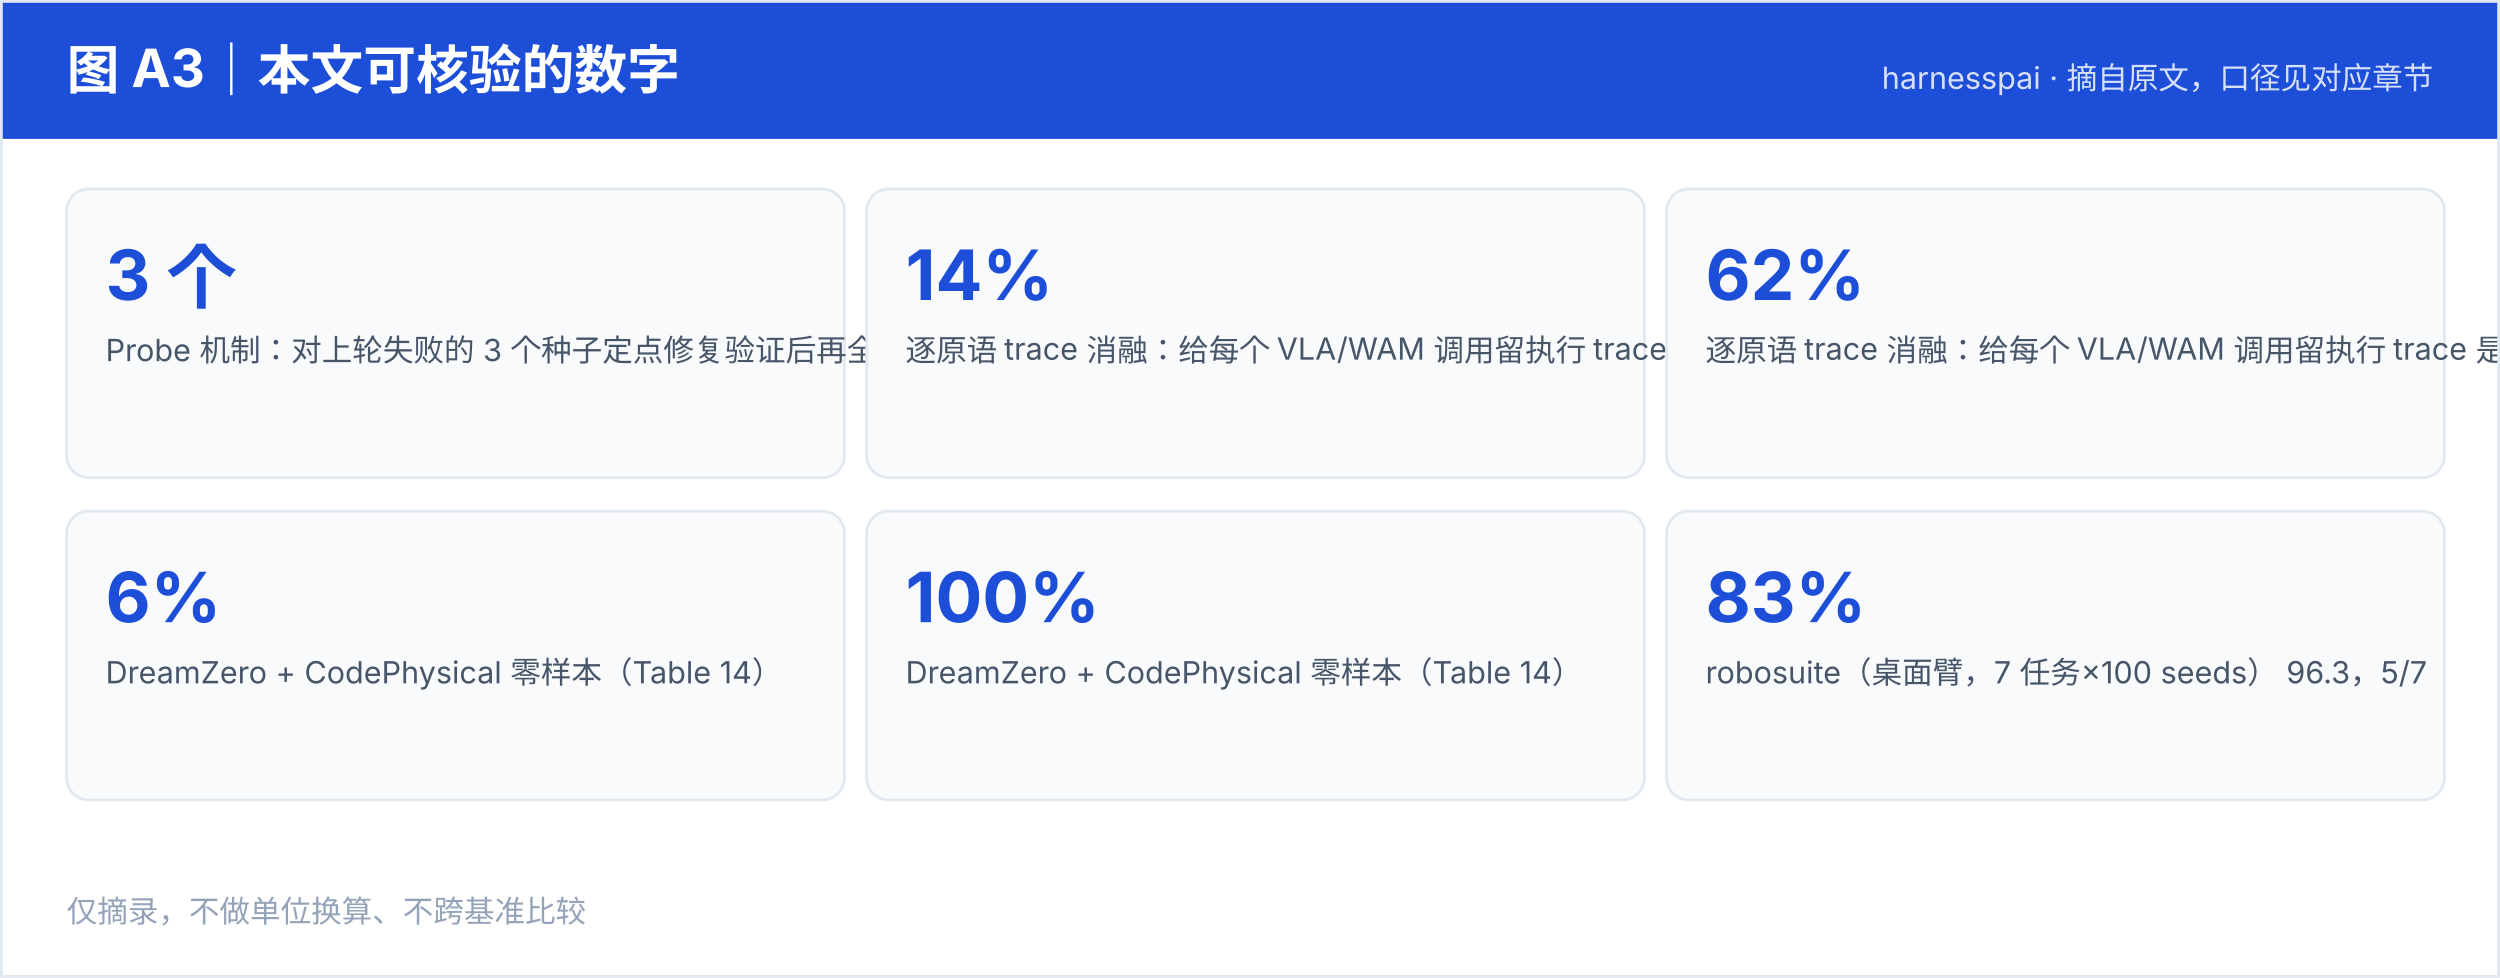
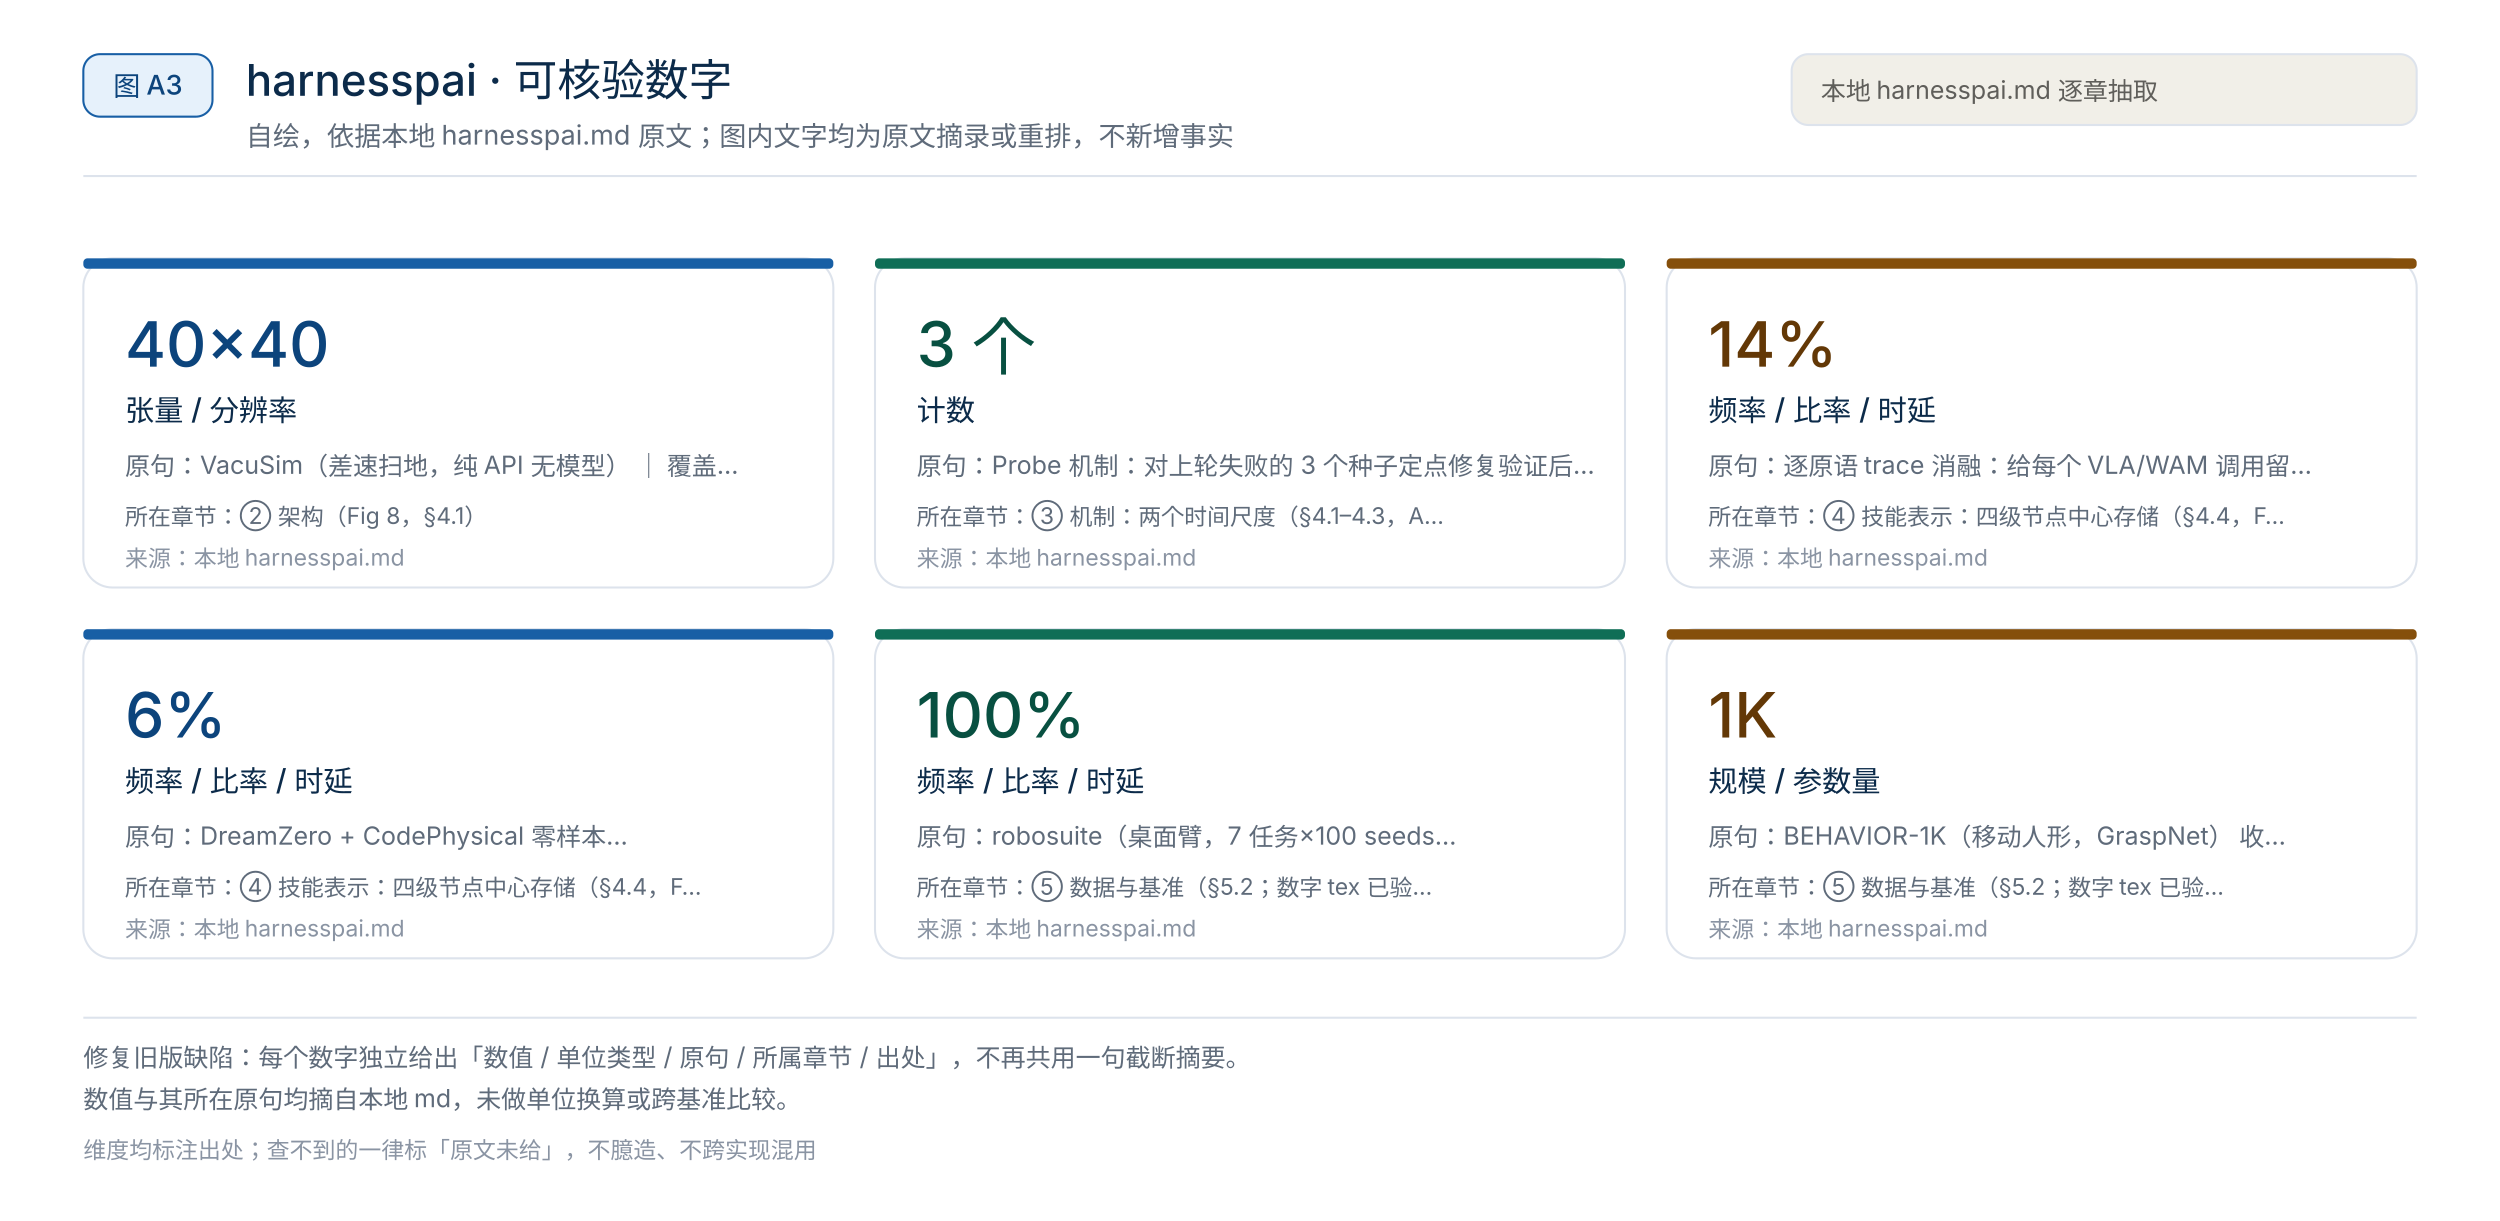
- <svg xmlns="http://www.w3.org/2000/svg" viewBox="0 0 900 352" width="900" height="352" font-family="PingFang SC, -apple-system, BlinkMacSystemFont, Microsoft YaHei, sans-serif">
-   <rect width="900" height="352" fill="#ffffff" />
-   <rect x="0" y="0" width="900" height="50" fill="#1d4ed8" />
-   <text x="24" y="32" font-size="19" fill="#ffffff" font-weight="700" text-anchor="start">图 A3｜本文可核验的数字</text>
-   <text x="876" y="32" font-size="11" fill="#ffffff" font-weight="400" text-anchor="end" opacity="0.82">harnesspai · 摘自原文，口径见对应章节</text>
-   <rect x="24" y="68" width="280" height="104" rx="8" fill="#f8fafc" stroke="#e2e8f0" />
-   <text x="38" y="108" font-size="25" fill="#1d4ed8" font-weight="700" text-anchor="start">3 个</text>
-   <text x="38" y="130" font-size="11" fill="#475569" font-weight="400" text-anchor="start">Probe 机制：对上轮失败的 3 个种子定点修复验证后再全量回测；所有编辑</text>
-   <rect x="312" y="68" width="280" height="104" rx="8" fill="#f8fafc" stroke="#e2e8f0" />
-   <text x="326" y="108" font-size="25" fill="#1d4ed8" font-weight="700" text-anchor="start">14%</text>
-   <text x="326" y="130" font-size="11" fill="#475569" font-weight="400" text-anchor="start">逐原语 trace 消融：给每个 VLA/WAM 调用留执行 trace 是</text>
-   <rect x="600" y="68" width="280" height="104" rx="8" fill="#f8fafc" stroke="#e2e8f0" />
-   <text x="614" y="108" font-size="25" fill="#1d4ed8" font-weight="700" text-anchor="start">62%</text>
-   <text x="614" y="130" font-size="11" fill="#475569" font-weight="400" text-anchor="start">逐原语 trace 消融：给每个 VLA/WAM 调用留执行 trace 是</text>
-   <rect x="24" y="184" width="280" height="104" rx="8" fill="#f8fafc" stroke="#e2e8f0" />
-   <text x="38" y="224" font-size="25" fill="#1d4ed8" font-weight="700" text-anchor="start">6%</text>
-   <text x="38" y="246" font-size="11" fill="#475569" font-weight="400" text-anchor="start">DreamZero + CodePhysical 零样本（Table 14）</text>
-   <rect x="312" y="184" width="280" height="104" rx="8" fill="#f8fafc" stroke="#e2e8f0" />
-   <text x="326" y="224" font-size="25" fill="#1d4ed8" font-weight="700" text-anchor="start">100%</text>
-   <text x="326" y="246" font-size="11" fill="#475569" font-weight="400" text-anchor="start">DreamZero + CodePhysical 零样本（Table 14）</text>
-   <rect x="600" y="184" width="280" height="104" rx="8" fill="#f8fafc" stroke="#e2e8f0" />
-   <text x="614" y="224" font-size="25" fill="#1d4ed8" font-weight="700" text-anchor="start">83%</text>
-   <text x="614" y="246" font-size="11" fill="#475569" font-weight="400" text-anchor="start">robosuite（桌面臂，7 任务×100 seeds） 96.3，5/7</text>
-   <text x="24" y="332" font-size="11" fill="#94a3b8" font-weight="400" text-anchor="start">仅摘录，不做单位换算、不跨基准比较</text>
-   <rect x="0.5" y="0.5" width="899" height="351" fill="none" stroke="#e2e8f0" />
+ <svg xmlns="http://www.w3.org/2000/svg" width="1200" height="586" viewBox="0 0 1200 586" role="img">
+   <defs>
+     <marker id="arrow" viewBox="0 0 10 10" refX="8" refY="5" markerWidth="6" markerHeight="6" orient="auto-start-reverse">
+       <path d="M2 1L8 5L2 9" fill="none" stroke="#185FA5" stroke-width="1.6" stroke-linecap="round" stroke-linejoin="round" />
+     </marker>
+   </defs>
+   <rect x="0" y="0" width="1200" height="586" rx="0" fill="#FFFFFF" stroke="#FFFFFF" stroke-width="1" />
+   <text x="118" y="46" font-family="-apple-system,BlinkMacSystemFont,'PingFang SC','Microsoft YaHei',sans-serif" font-size="21" font-weight="500" fill="#0C2B4A" text-anchor="start">harnesspai · 可核验数字</text>
+   <text x="118" y="70" font-family="-apple-system,BlinkMacSystemFont,'PingFang SC','Microsoft YaHei',sans-serif" font-size="13" font-weight="400" fill="#5F6B7A" text-anchor="start">自绘，依据本地 harnesspai.md 原文；图内文字均为原文摘录或重排，不新增事实</text>
+   <rect x="40" y="84" width="1120" height="1" rx="0" fill="#DDE3EC" stroke="#DDE3EC" stroke-width="0" />
+   <rect x="860" y="26" width="300" height="34" rx="8" fill="#F1EFE8" stroke="#DDE3EC" stroke-width="1" />
+   <text x="874" y="48" font-family="-apple-system,BlinkMacSystemFont,'PingFang SC','Microsoft YaHei',sans-serif" font-size="12" font-weight="400" fill="#5F5E5A" text-anchor="start">本地 harnesspai.md 逐章抽取</text>
+   <rect x="40" y="26" width="62" height="30" rx="8" fill="#E6F1FB" stroke="#185FA5" stroke-width="1" />
+   <text x="71" y="46" font-family="-apple-system,BlinkMacSystemFont,'PingFang SC','Microsoft YaHei',sans-serif" font-size="13" font-weight="500" fill="#0C447C" text-anchor="middle">图 A3</text>
+   <rect x="40" y="124" width="360" height="158" rx="14" fill="#FFFFFF" stroke="#DDE3EC" stroke-width="1" />
+   <rect x="40" y="124" width="360" height="5" rx="2" fill="#185FA5" stroke="#185FA5" stroke-width="0" />
+   <text x="60" y="176" font-family="-apple-system,BlinkMacSystemFont,'PingFang SC','Microsoft YaHei',sans-serif" font-size="30" font-weight="500" fill="#0C447C" text-anchor="start">40×40</text>
+   <text x="60" y="202" font-family="-apple-system,BlinkMacSystemFont,'PingFang SC','Microsoft YaHei',sans-serif" font-size="14" font-weight="500" fill="#0C2B4A" text-anchor="start">张量 / 分辨率</text>
+   <text x="60" y="228" font-family="-apple-system,BlinkMacSystemFont,'PingFang SC','Microsoft YaHei',sans-serif" font-size="12" font-weight="400" fill="#5F6B7A" text-anchor="start">原句：VacuSim（差速扫地，纯 API 无模型） ｜ 覆盖…</text>
+   <text x="60" y="252" font-family="-apple-system,BlinkMacSystemFont,'PingFang SC','Microsoft YaHei',sans-serif" font-size="11" font-weight="400" fill="#5F6B7A" text-anchor="start">所在章节：② 架构（Fig 8，§4.1）</text>
+   <text x="60" y="272" font-family="-apple-system,BlinkMacSystemFont,'PingFang SC','Microsoft YaHei',sans-serif" font-size="11" font-weight="400" fill="#8A94A3" text-anchor="start">来源：本地 harnesspai.md</text>
+   <rect x="420" y="124" width="360" height="158" rx="14" fill="#FFFFFF" stroke="#DDE3EC" stroke-width="1" />
+   <rect x="420" y="124" width="360" height="5" rx="2" fill="#0F6E56" stroke="#0F6E56" stroke-width="0" />
+   <text x="440" y="176" font-family="-apple-system,BlinkMacSystemFont,'PingFang SC','Microsoft YaHei',sans-serif" font-size="30" font-weight="500" fill="#085041" text-anchor="start">3 个</text>
+   <text x="440" y="202" font-family="-apple-system,BlinkMacSystemFont,'PingFang SC','Microsoft YaHei',sans-serif" font-size="14" font-weight="500" fill="#0C2B4A" text-anchor="start">计数</text>
+   <text x="440" y="228" font-family="-apple-system,BlinkMacSystemFont,'PingFang SC','Microsoft YaHei',sans-serif" font-size="12" font-weight="400" fill="#5F6B7A" text-anchor="start">原句：Probe 机制：对上轮失败的 3 个种子定点修复验证后…</text>
+   <text x="440" y="252" font-family="-apple-system,BlinkMacSystemFont,'PingFang SC','Microsoft YaHei',sans-serif" font-size="11" font-weight="400" fill="#5F6B7A" text-anchor="start">所在章节：③ 机制：两个时间尺度（§4.1–4.3，A…</text>
+   <text x="440" y="272" font-family="-apple-system,BlinkMacSystemFont,'PingFang SC','Microsoft YaHei',sans-serif" font-size="11" font-weight="400" fill="#8A94A3" text-anchor="start">来源：本地 harnesspai.md</text>
+   <rect x="800" y="124" width="360" height="158" rx="14" fill="#FFFFFF" stroke="#DDE3EC" stroke-width="1" />
+   <rect x="800" y="124" width="360" height="5" rx="2" fill="#854F0B" stroke="#854F0B" stroke-width="0" />
+   <text x="820" y="176" font-family="-apple-system,BlinkMacSystemFont,'PingFang SC','Microsoft YaHei',sans-serif" font-size="30" font-weight="500" fill="#633806" text-anchor="start">14%</text>
+   <text x="820" y="202" font-family="-apple-system,BlinkMacSystemFont,'PingFang SC','Microsoft YaHei',sans-serif" font-size="14" font-weight="500" fill="#0C2B4A" text-anchor="start">频率 / 比率 / 时延</text>
+   <text x="820" y="228" font-family="-apple-system,BlinkMacSystemFont,'PingFang SC','Microsoft YaHei',sans-serif" font-size="12" font-weight="400" fill="#5F6B7A" text-anchor="start">原句：逐原语 trace 消融：给每个 VLA/WAM 调用留…</text>
+   <text x="820" y="252" font-family="-apple-system,BlinkMacSystemFont,'PingFang SC','Microsoft YaHei',sans-serif" font-size="11" font-weight="400" fill="#5F6B7A" text-anchor="start">所在章节：④ 技能表示：四级节点中心存储（§4.4，F…</text>
+   <text x="820" y="272" font-family="-apple-system,BlinkMacSystemFont,'PingFang SC','Microsoft YaHei',sans-serif" font-size="11" font-weight="400" fill="#8A94A3" text-anchor="start">来源：本地 harnesspai.md</text>
+   <rect x="40" y="302" width="360" height="158" rx="14" fill="#FFFFFF" stroke="#DDE3EC" stroke-width="1" />
+   <rect x="40" y="302" width="360" height="5" rx="2" fill="#185FA5" stroke="#185FA5" stroke-width="0" />
+   <text x="60" y="354" font-family="-apple-system,BlinkMacSystemFont,'PingFang SC','Microsoft YaHei',sans-serif" font-size="30" font-weight="500" fill="#0C447C" text-anchor="start">6%</text>
+   <text x="60" y="380" font-family="-apple-system,BlinkMacSystemFont,'PingFang SC','Microsoft YaHei',sans-serif" font-size="14" font-weight="500" fill="#0C2B4A" text-anchor="start">频率 / 比率 / 时延</text>
+   <text x="60" y="406" font-family="-apple-system,BlinkMacSystemFont,'PingFang SC','Microsoft YaHei',sans-serif" font-size="12" font-weight="400" fill="#5F6B7A" text-anchor="start">原句：DreamZero + CodePhysical 零样本…</text>
+   <text x="60" y="430" font-family="-apple-system,BlinkMacSystemFont,'PingFang SC','Microsoft YaHei',sans-serif" font-size="11" font-weight="400" fill="#5F6B7A" text-anchor="start">所在章节：④ 技能表示：四级节点中心存储（§4.4，F…</text>
+   <text x="60" y="450" font-family="-apple-system,BlinkMacSystemFont,'PingFang SC','Microsoft YaHei',sans-serif" font-size="11" font-weight="400" fill="#8A94A3" text-anchor="start">来源：本地 harnesspai.md</text>
+   <rect x="420" y="302" width="360" height="158" rx="14" fill="#FFFFFF" stroke="#DDE3EC" stroke-width="1" />
+   <rect x="420" y="302" width="360" height="5" rx="2" fill="#0F6E56" stroke="#0F6E56" stroke-width="0" />
+   <text x="440" y="354" font-family="-apple-system,BlinkMacSystemFont,'PingFang SC','Microsoft YaHei',sans-serif" font-size="30" font-weight="500" fill="#085041" text-anchor="start">100%</text>
+   <text x="440" y="380" font-family="-apple-system,BlinkMacSystemFont,'PingFang SC','Microsoft YaHei',sans-serif" font-size="14" font-weight="500" fill="#0C2B4A" text-anchor="start">频率 / 比率 / 时延</text>
+   <text x="440" y="406" font-family="-apple-system,BlinkMacSystemFont,'PingFang SC','Microsoft YaHei',sans-serif" font-size="12" font-weight="400" fill="#5F6B7A" text-anchor="start">原句：robosuite（桌面臂，7 任务×100 seeds…</text>
+   <text x="440" y="430" font-family="-apple-system,BlinkMacSystemFont,'PingFang SC','Microsoft YaHei',sans-serif" font-size="11" font-weight="400" fill="#5F6B7A" text-anchor="start">所在章节：⑤ 数据与基准（§5.2；数字 tex 已验…</text>
+   <text x="440" y="450" font-family="-apple-system,BlinkMacSystemFont,'PingFang SC','Microsoft YaHei',sans-serif" font-size="11" font-weight="400" fill="#8A94A3" text-anchor="start">来源：本地 harnesspai.md</text>
+   <rect x="800" y="302" width="360" height="158" rx="14" fill="#FFFFFF" stroke="#DDE3EC" stroke-width="1" />
+   <rect x="800" y="302" width="360" height="5" rx="2" fill="#854F0B" stroke="#854F0B" stroke-width="0" />
+   <text x="820" y="354" font-family="-apple-system,BlinkMacSystemFont,'PingFang SC','Microsoft YaHei',sans-serif" font-size="30" font-weight="500" fill="#633806" text-anchor="start">1K</text>
+   <text x="820" y="380" font-family="-apple-system,BlinkMacSystemFont,'PingFang SC','Microsoft YaHei',sans-serif" font-size="14" font-weight="500" fill="#0C2B4A" text-anchor="start">规模 / 参数量</text>
+   <text x="820" y="406" font-family="-apple-system,BlinkMacSystemFont,'PingFang SC','Microsoft YaHei',sans-serif" font-size="12" font-weight="400" fill="#5F6B7A" text-anchor="start">原句：BEHAVIOR-1K（移动人形，GraspNet） 收…</text>
+   <text x="820" y="430" font-family="-apple-system,BlinkMacSystemFont,'PingFang SC','Microsoft YaHei',sans-serif" font-size="11" font-weight="400" fill="#5F6B7A" text-anchor="start">所在章节：⑤ 数据与基准（§5.2；数字 tex 已验…</text>
+   <text x="820" y="450" font-family="-apple-system,BlinkMacSystemFont,'PingFang SC','Microsoft YaHei',sans-serif" font-size="11" font-weight="400" fill="#8A94A3" text-anchor="start">来源：本地 harnesspai.md</text>
+   <rect x="40" y="488" width="1120" height="1" rx="0" fill="#DDE3EC" stroke="#DDE3EC" stroke-width="0" />
+   <text x="40" y="512" font-family="-apple-system,BlinkMacSystemFont,'PingFang SC','Microsoft YaHei',sans-serif" font-size="12" font-weight="400" fill="#5F6B7A" text-anchor="start">修复旧版缺陷：每个数字独立给出「数值 / 单位类型 / 原句 / 所属章节 / 出处」，不再共用一句截断摘要。</text>
+   <text x="40" y="532" font-family="-apple-system,BlinkMacSystemFont,'PingFang SC','Microsoft YaHei',sans-serif" font-size="12" font-weight="400" fill="#5F6B7A" text-anchor="start">数值与其所在原句均摘自本地 md，未做单位换算或跨基准比较。</text>
+   <text x="40" y="556" font-family="-apple-system,BlinkMacSystemFont,'PingFang SC','Microsoft YaHei',sans-serif" font-size="11" font-weight="400" fill="#8A94A3" text-anchor="start">维度均标注出处；查不到的一律标「原文未给」，不臆造、不跨实现混用</text>
</svg>
